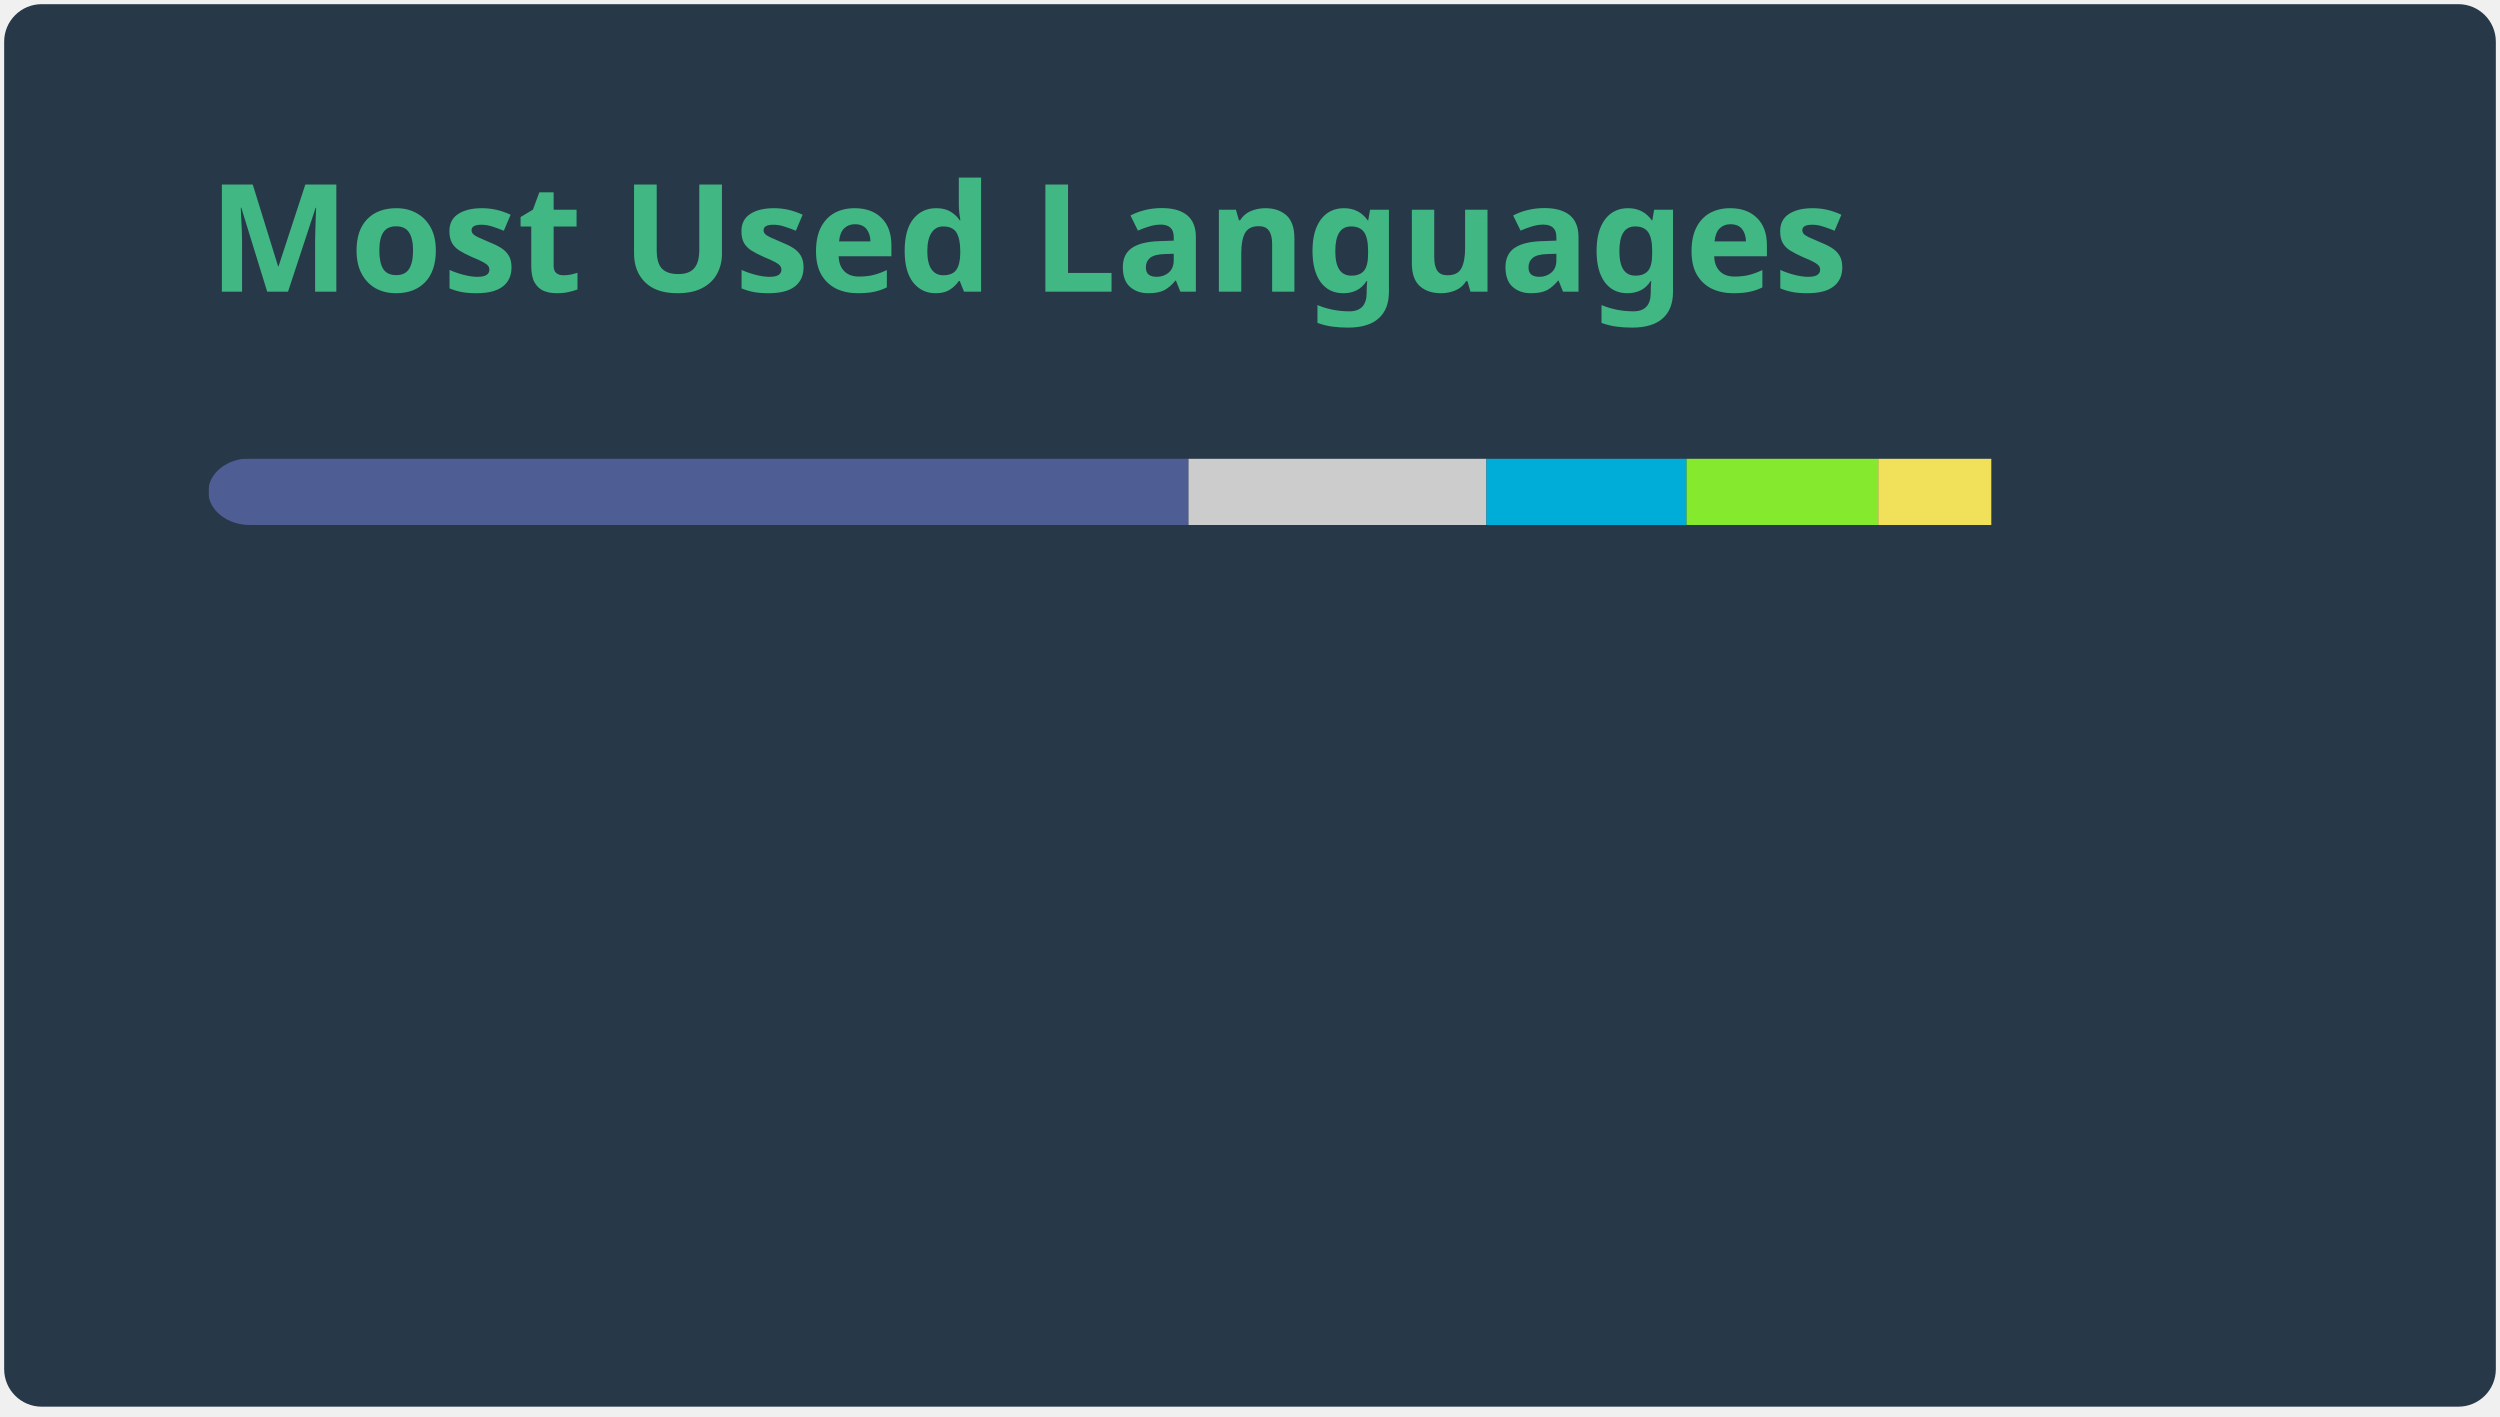
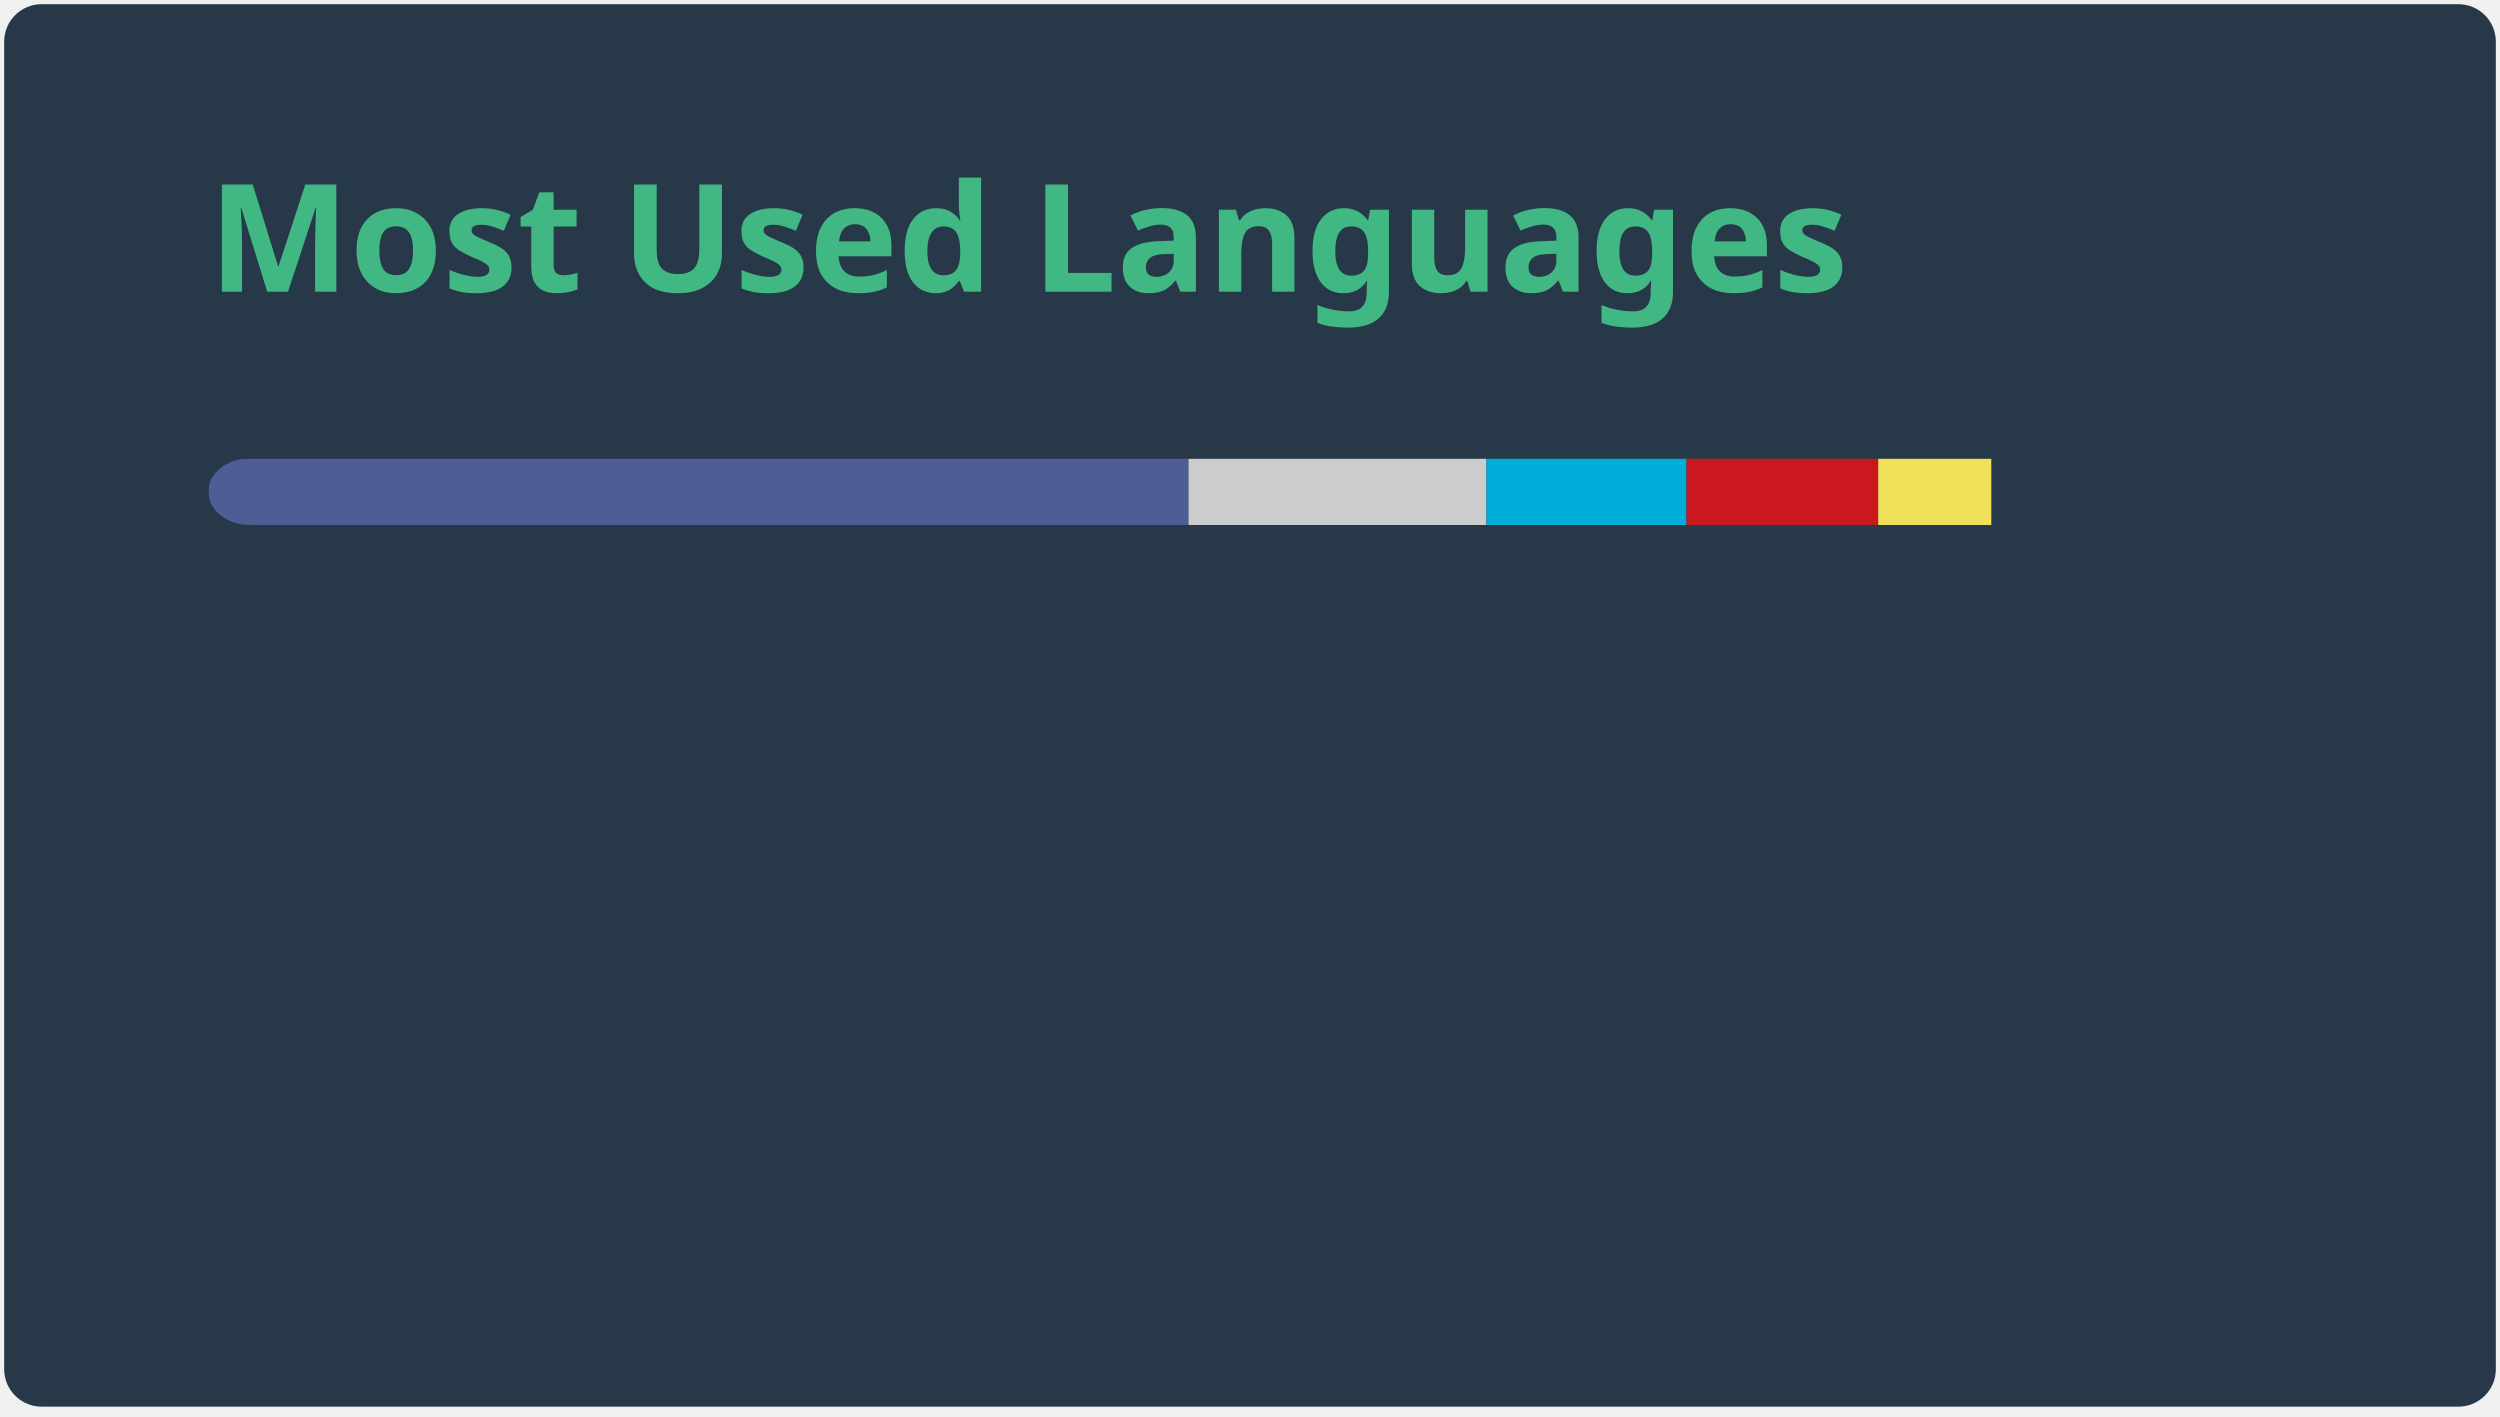
<svg xmlns="http://www.w3.org/2000/svg" width="300" height="170" viewBox="0 0 300 170" fill="none" role="img" aria-labelledby="descId">
  <style>
        .header {
            font: 600 18px 'Segoe UI', Ubuntu, Sans-Serif;
            fill: #41b883;
            animation: fadeInAnimation 0.8s ease-in-out forwards;
        }
        @supports(-moz-appearance: auto) {
             
            .header { font-size: 15.5px; }
        }

        @keyframes slideInAnimation {
            from {
                width: 0;
            }
            to {
                width: calc(100%-100px);
            }
        }
        @keyframes growWidthAnimation {
            from {
                width: 0;
            }
            to {
                width: 100%;
            }
        }
        .stat {
            font: 600 14px 'Segoe UI', Ubuntu, "Helvetica Neue", Sans-Serif; fill: #fffefe;
        }
        @supports(-moz-appearance: auto) {
             
            .stat { font-size:12px; }
        }
        .bold { font-weight: 700 }
        .lang-name {
            font: 400 11px "Segoe UI", Ubuntu, Sans-Serif;
            fill: #fffefe;
        }
        .stagger {
            opacity: 0;
            animation: fadeInAnimation 0.3s ease-in-out forwards;
        }
        #rect-mask rect{
            animation: slideInAnimation 1s ease-in-out forwards;
        }
        .lang-progress{
            animation: growWidthAnimation 0.6s ease-in-out forwards;
        }



         
        @keyframes scaleInAnimation {
            from {
                transform: translate(-5px, 5px) scale(0);
            }
            to {
                transform: translate(-5px, 5px) scale(1);
            }
        }
        @keyframes fadeInAnimation {
            from {
                opacity: 0;
            }
            to {
                opacity: 1;
            }
        }
    </style>
  <rect x="0.5" y="0.5" rx="4.5" height="99%" stroke="#e4e2e2" width="299" fill="#273849" stroke-opacity="0" />
  <g transform="translate(25, 35)">
    <g transform="translate(0, 0)">
      <text x="0" y="0" class="header">Most Used Languages</text>
    </g>
  </g>
  <g transform="translate(0, 55)">
    <svg x="25">
      <mask id="rect-mask">
        <rect x="0" y="0" width="250" height="8" fill="white" rx="5" />
      </mask>
      <rect mask="url(#rect-mask)" x="0" y="0" width="117.621" height="8" fill="#4F5D95" />
      <rect mask="url(#rect-mask)" x="117.621" y="0" width="35.748" height="8" fill="#cccccc" />
      <rect mask="url(#rect-mask)" x="153.369" y="0" width="24.013" height="8" fill="#00ADD8" />
-       <rect mask="url(#rect-mask)" x="177.381" y="0" width="23.005" height="8" fill="#85ea2d" />
+       <rect mask="url(#rect-mask)" x="177.381" y="0" width="23.005" height="8" fill="#cb171e" />
      <rect mask="url(#rect-mask)" x="200.386" y="0" width="13.57" height="8" fill="#f1e05a" />
      <rect mask="url(#rect-mask)" x="213.957" y="0" width="36.043" height="8" fill="" />
      <g transform="translate(0, 25)">
        <g transform="translate(0, 0)">
          <g transform="translate(0, 0)">
            <g class="stagger" style="animation-delay: 450ms">
              <circle cx="5" cy="6" r="5" fill="#4F5D95" />
              <text x="15" y="10" class="lang-name">
                                    PHP 47.05%
                                </text>
            </g>
          </g>
          <g transform="translate(0, 25)">
            <g class="stagger" style="animation-delay: 600ms">
              <circle cx="5" cy="6" r="5" fill="#cccccc" />
              <text x="15" y="10" class="lang-name">
                                    Gettext Catalog 14.30%
                                </text>
            </g>
          </g>
          <g transform="translate(0, 50)">
            <g class="stagger" style="animation-delay: 750ms">
              <circle cx="5" cy="6" r="5" fill="#00ADD8" />
              <text x="15" y="10" class="lang-name">
                                    Go 9.61%
                                </text>
            </g>
          </g>
        </g>
        <g transform="translate(150, 0)">
          <g transform="translate(0, 0)">
            <g class="stagger" style="animation-delay: 450ms">
-               <circle cx="5" cy="6" r="5" fill="#85ea2d" />
+               <circle cx="5" cy="6" r="5" fill="#cb171e" />
              <text x="15" y="10" class="lang-name">
-                                     OASv2-yaml 9.20%
+                                     YAML 9.20%
                                </text>
            </g>
          </g>
          <g transform="translate(0, 25)">
            <g class="stagger" style="animation-delay: 600ms">
              <circle cx="5" cy="6" r="5" fill="#f1e05a" />
              <text x="15" y="10" class="lang-name">
                                    JavaScript 5.43%
                                </text>
            </g>
          </g>
          <g transform="translate(0, 50)">
            <g class="stagger" style="animation-delay: 750ms">
              <circle cx="5" cy="6" r="5" fill="" />
              <text x="15" y="10" class="lang-name">
                                    Others 14.42%
                                </text>
            </g>
          </g>
        </g>
      </g>
    </svg>
  </g>
</svg>
